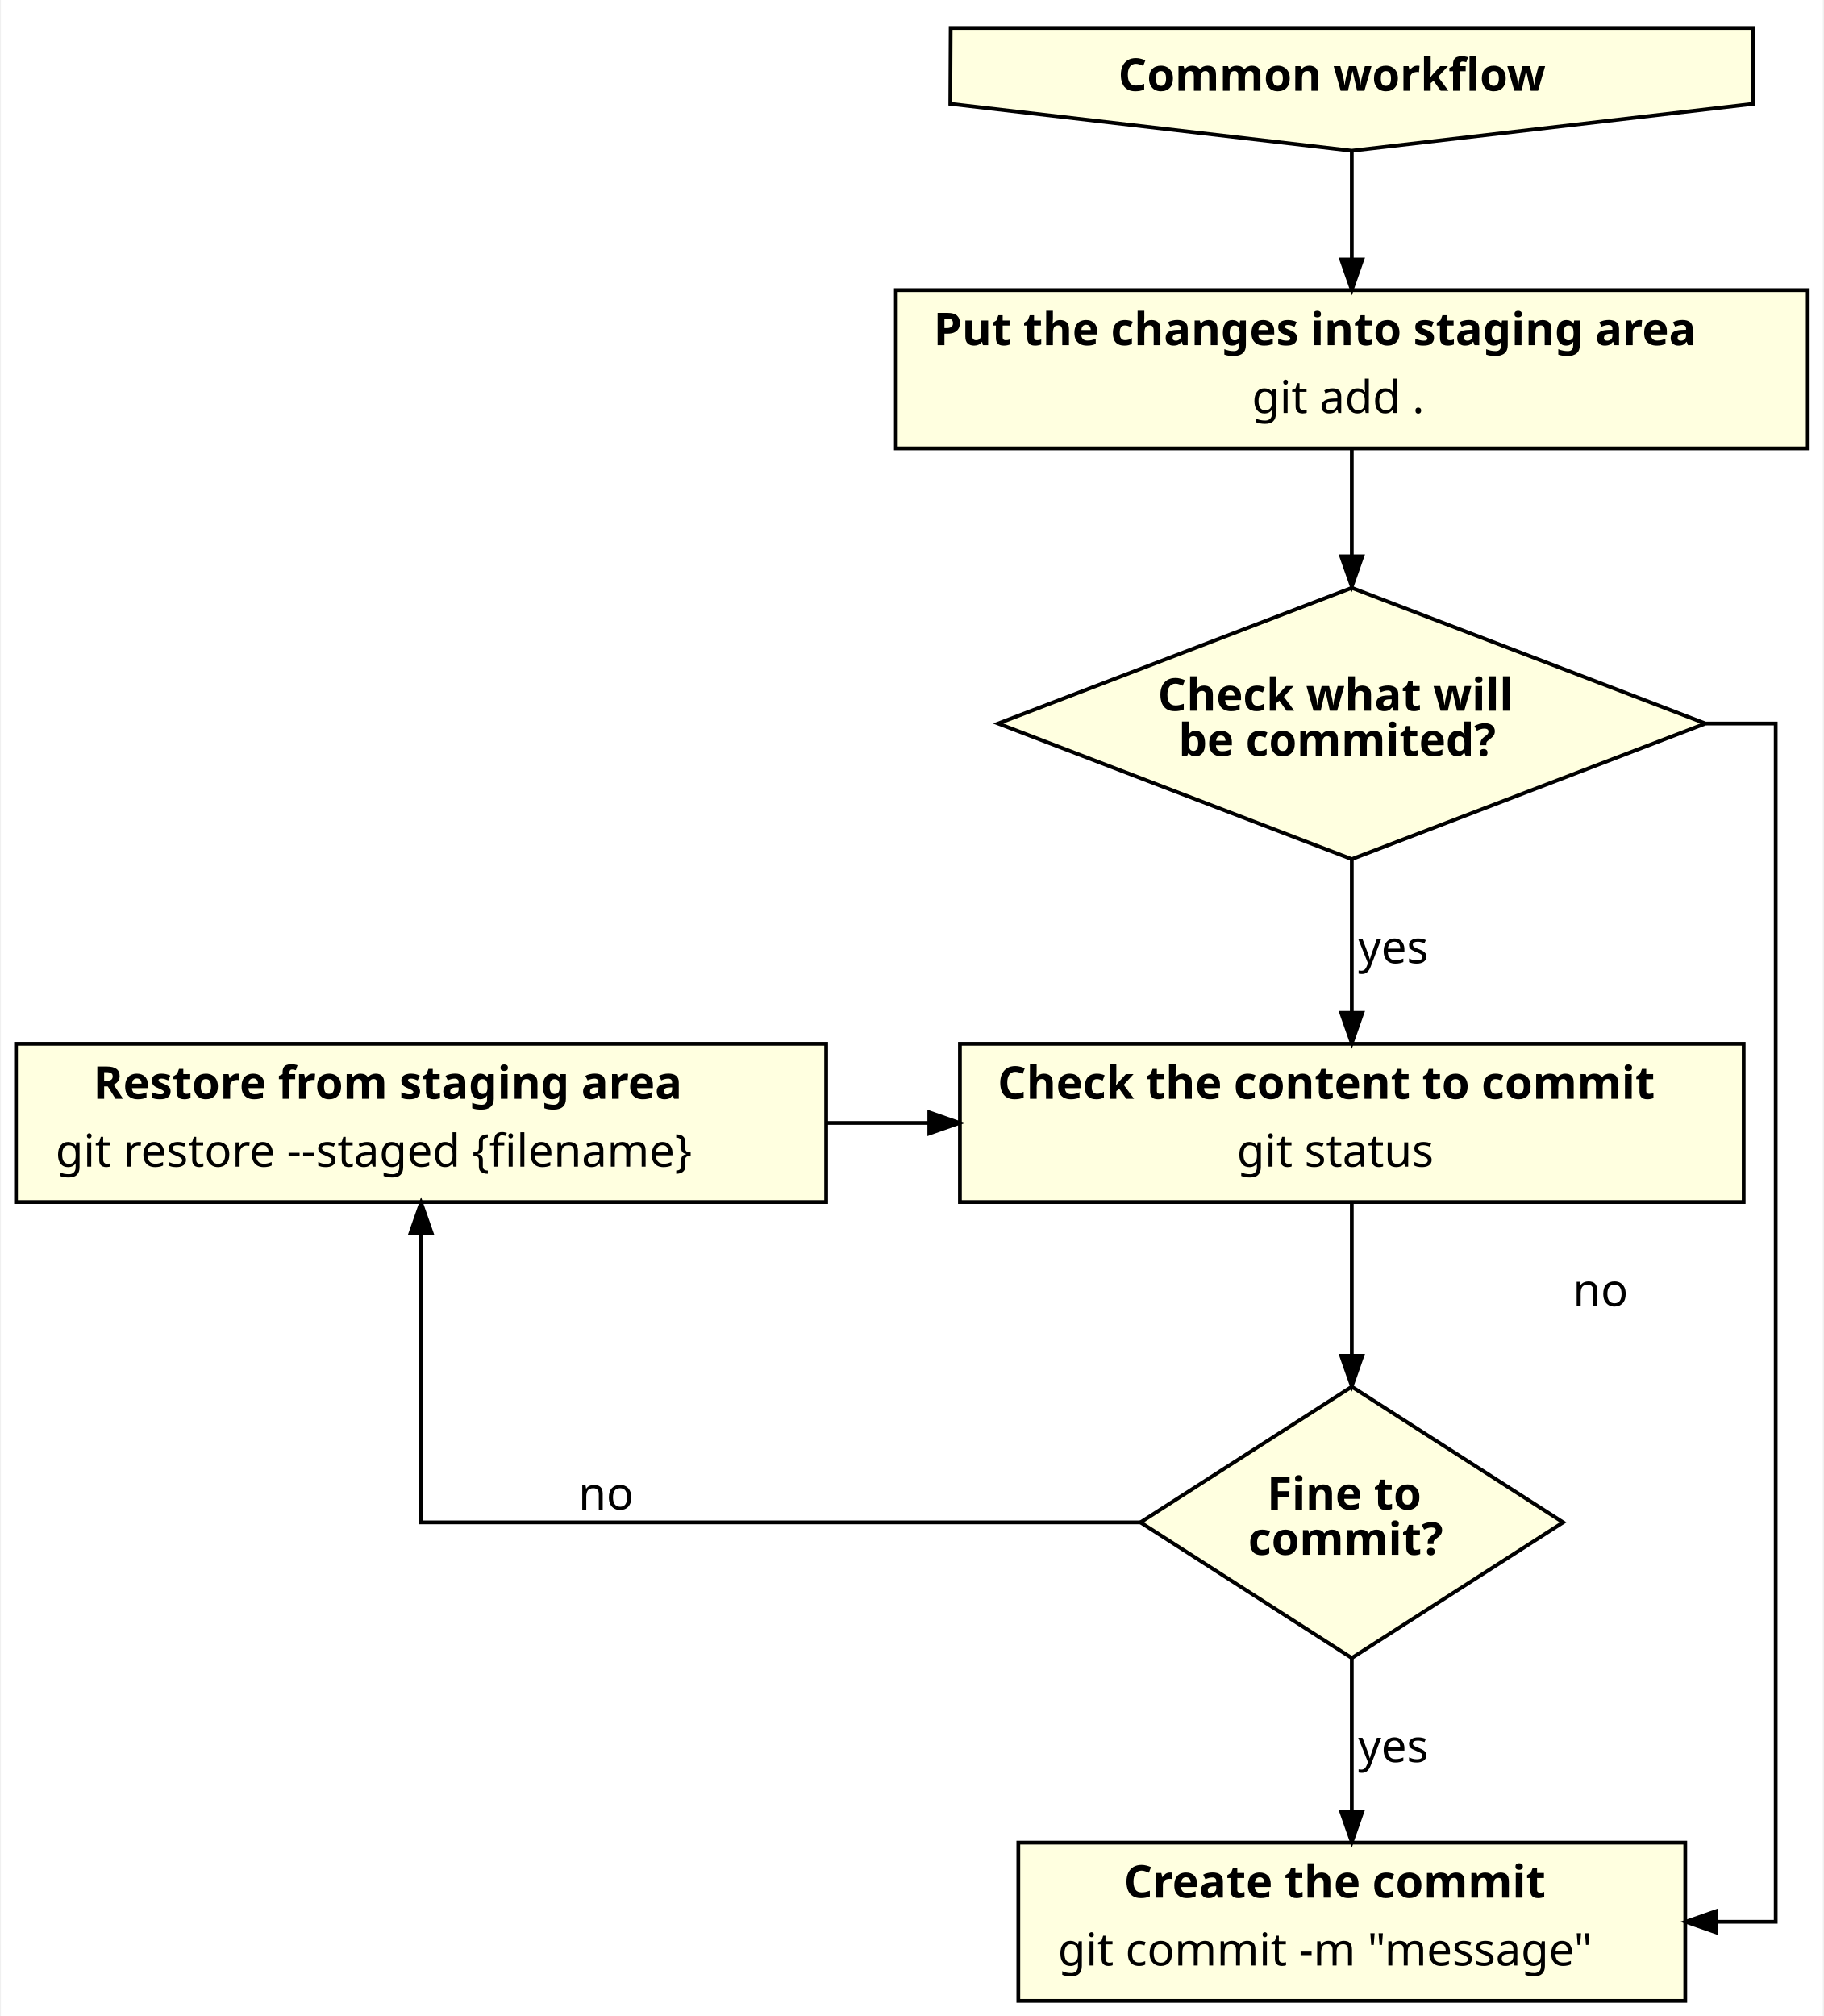
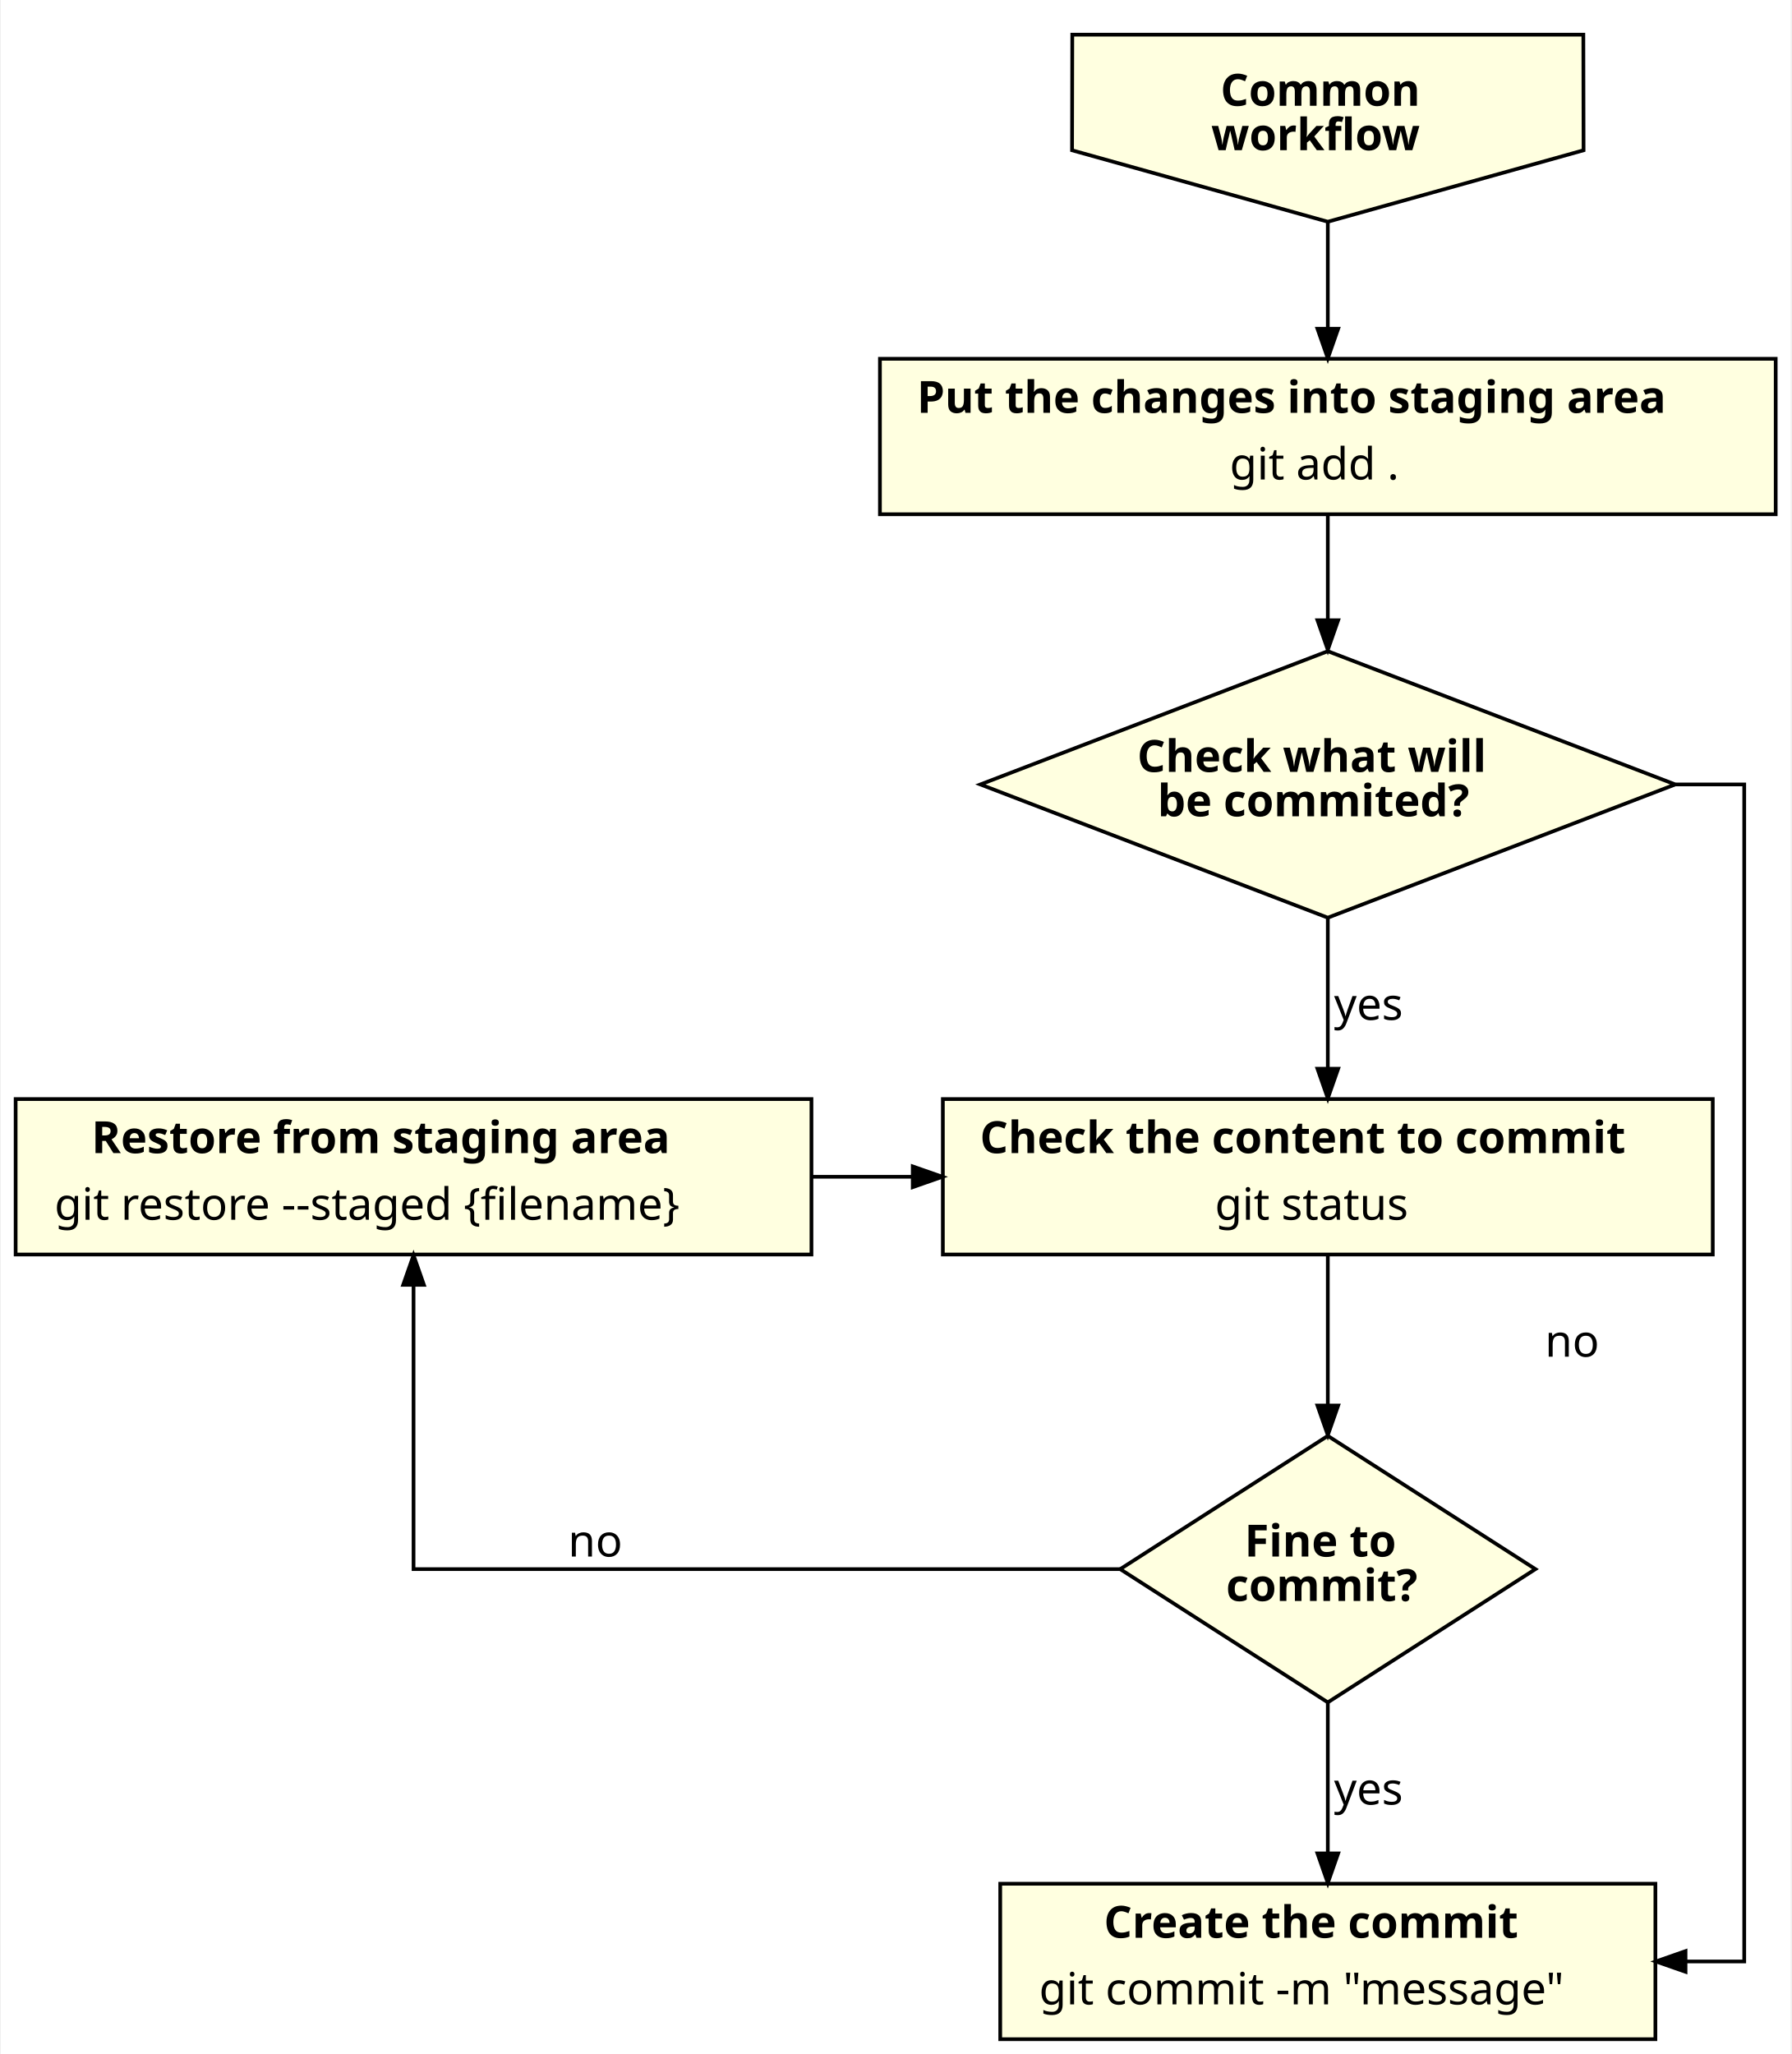
- <svg xmlns="http://www.w3.org/2000/svg" width="484pt" height="535pt" viewBox="0.00 0.00 483.50 535.00">
-   <g id="graph0" class="graph" transform="scale(1 1) rotate(0) translate(4 531)">
-     <polygon fill="white" stroke="none" points="-4,4 -4,-531 479.5,-531 479.5,4 -4,4" />
+ <svg xmlns="http://www.w3.org/2000/svg" width="484pt" height="555pt" viewBox="0.00 0.00 483.50 554.94">
+   <g id="graph0" class="graph" transform="scale(1 1) rotate(0) translate(4 550.938)">
+     <polygon fill="white" stroke="none" points="-4,4 -4,-550.938 479.5,-550.938 479.5,4 -4,4" />
    <g id="node1" class="node">
-       <polygon fill="lightyellow" stroke="black" points="247.946,-503.438 354.5,-491 461.054,-503.438 460.955,-523.562 248.045,-523.562 247.946,-503.438" />
-       <text text-anchor="start" x="292.5" y="-506.9" font-family="Verdana" font-weight="bold" font-size="12.00">Common workflow</text>
+       <polygon fill="lightyellow" stroke="black" points="285.403,-510.336 354.5,-491.031 423.597,-510.336 423.533,-541.571 285.467,-541.571 285.403,-510.336" />
+       <text text-anchor="start" x="325.5" y="-522.369" font-family="Verdana" font-weight="bold" font-size="12.00">Common</text>
+       <text text-anchor="start" x="323" y="-510.369" font-family="Verdana" font-weight="bold" font-size="12.00">workflow</text>
    </g>
    <g id="node4" class="node">
      <polygon fill="lightyellow" stroke="black" points="475.5,-454 233.5,-454 233.5,-412 475.5,-412 475.5,-454" />
      <text text-anchor="start" x="243.5" y="-439.4" font-family="Verdana" font-weight="bold" font-size="12.00">Put the changes into staging area</text>
      <text text-anchor="start" x="328" y="-421.4" font-family="Verdana" font-size="12.00">git add .</text>
    </g>
    <g id="edge1" class="edge">
-       <path fill="none" stroke="black" d="M354.5,-490.989C354.5,-490.989 354.5,-462.117 354.5,-462.117" />
-       <polygon fill="black" stroke="black" points="357.3,-462.117 354.5,-454.117 351.7,-462.117 357.3,-462.117" />
+       <path fill="none" stroke="black" d="M354.5,-490.82C354.5,-490.82 354.5,-462.12 354.5,-462.12" />
+       <polygon fill="black" stroke="black" points="357.3,-462.12 354.5,-454.12 351.7,-462.12 357.3,-462.12" />
    </g>
    <g id="node2" class="node">
      <polygon fill="lightyellow" stroke="black" points="354.5,-375 260.634,-339 354.5,-303 448.366,-339 354.5,-375" />
      <text text-anchor="start" x="303" y="-342.4" font-family="Verdana" font-weight="bold" font-size="12.00">Check what will</text>
      <text text-anchor="start" x="308.5" y="-330.4" font-family="Verdana" font-weight="bold" font-size="12.00">be commited?</text>
    </g>
    <g id="node5" class="node">
      <polygon fill="lightyellow" stroke="black" points="458.5,-254 250.5,-254 250.5,-212 458.5,-212 458.5,-254" />
      <text text-anchor="start" x="260.5" y="-239.4" font-family="Verdana" font-weight="bold" font-size="12.00">Check the content to commit</text>
      <text text-anchor="start" x="324" y="-221.4" font-family="Verdana" font-size="12.00">git status</text>
    </g>
    <g id="edge3" class="edge">
      <path fill="none" stroke="black" d="M354.5,-302.817C354.5,-302.817 354.5,-262.195 354.5,-262.195" />
      <polygon fill="black" stroke="black" points="357.3,-262.195 354.5,-254.195 351.7,-262.195 357.3,-262.195" />
      <text text-anchor="middle" x="365.5" y="-275.4" font-family="Verdana" font-size="12.00">yes</text>
    </g>
    <g id="node7" class="node">
      <polygon fill="lightyellow" stroke="black" points="443,-42 266,-42 266,-0 443,-0 443,-42" />
      <text text-anchor="start" x="294" y="-27.4" font-family="Verdana" font-weight="bold" font-size="12.00">Create the commit</text>
      <text text-anchor="start" x="276.5" y="-9.4" font-family="Verdana" font-size="12.00">git commit -m "message"</text>
    </g>
    <g id="edge4" class="edge">
      <path fill="none" stroke="black" d="M448.5,-339C448.5,-339 467,-339 467,-339 467,-339 467,-21 467,-21 467,-21 451.142,-21 451.142,-21" />
      <polygon fill="black" stroke="black" points="451.142,-18.2 443.142,-21 451.142,-23.8 451.142,-18.2" />
      <text text-anchor="middle" x="420.5" y="-184.4" font-family="Verdana" font-size="12.00">no</text>
    </g>
    <g id="node3" class="node">
      <polygon fill="lightyellow" stroke="black" points="354.5,-163 298.412,-127 354.5,-91 410.588,-127 354.5,-163" />
      <text text-anchor="start" x="332" y="-130.4" font-family="Verdana" font-weight="bold" font-size="12.00">Fine to</text>
      <text text-anchor="start" x="327" y="-118.4" font-family="Verdana" font-weight="bold" font-size="12.00">commit?</text>
    </g>
    <g id="node6" class="node">
      <polygon fill="lightyellow" stroke="black" points="215,-254 0,-254 0,-212 215,-212 215,-254" />
      <text text-anchor="start" x="20.5" y="-239.4" font-family="Verdana" font-weight="bold" font-size="12.00">Restore from staging area</text>
      <text text-anchor="start" x="10.5" y="-221.4" font-family="Verdana" font-size="12.00">git restore --staged {filename}</text>
    </g>
    <g id="edge7" class="edge">
      <path fill="none" stroke="black" d="M298.5,-127C298.5,-127 107.5,-127 107.5,-127 107.5,-127 107.5,-203.804 107.5,-203.804" />
      <polygon fill="black" stroke="black" points="104.7,-203.804 107.5,-211.804 110.3,-203.804 104.7,-203.804" />
      <text text-anchor="middle" x="156.598" y="-130.4" font-family="Verdana" font-size="12.00">no</text>
    </g>
    <g id="edge6" class="edge">
      <path fill="none" stroke="black" d="M354.5,-90.817C354.5,-90.817 354.5,-50.195 354.5,-50.195" />
      <polygon fill="black" stroke="black" points="357.3,-50.195 354.5,-42.195 351.7,-50.195 357.3,-50.195" />
      <text text-anchor="middle" x="365.5" y="-63.4" font-family="Verdana" font-size="12.00">yes</text>
    </g>
    <g id="edge2" class="edge">
      <path fill="none" stroke="black" d="M354.5,-411.67C354.5,-411.67 354.5,-383.37 354.5,-383.37" />
      <polygon fill="black" stroke="black" points="357.3,-383.37 354.5,-375.37 351.7,-383.37 357.3,-383.37" />
    </g>
    <g id="edge5" class="edge">
      <path fill="none" stroke="black" d="M354.5,-211.804C354.5,-211.804 354.5,-171.193 354.5,-171.193" />
      <polygon fill="black" stroke="black" points="357.3,-171.193 354.5,-163.193 351.7,-171.193 357.3,-171.193" />
    </g>
    <g id="edge8" class="edge">
      <path fill="none" stroke="black" d="M215.119,-233C215.119,-233 242.371,-233 242.371,-233" />
      <polygon fill="black" stroke="black" points="242.371,-235.8 250.371,-233 242.371,-230.2 242.371,-235.8" />
    </g>
  </g>
</svg>
